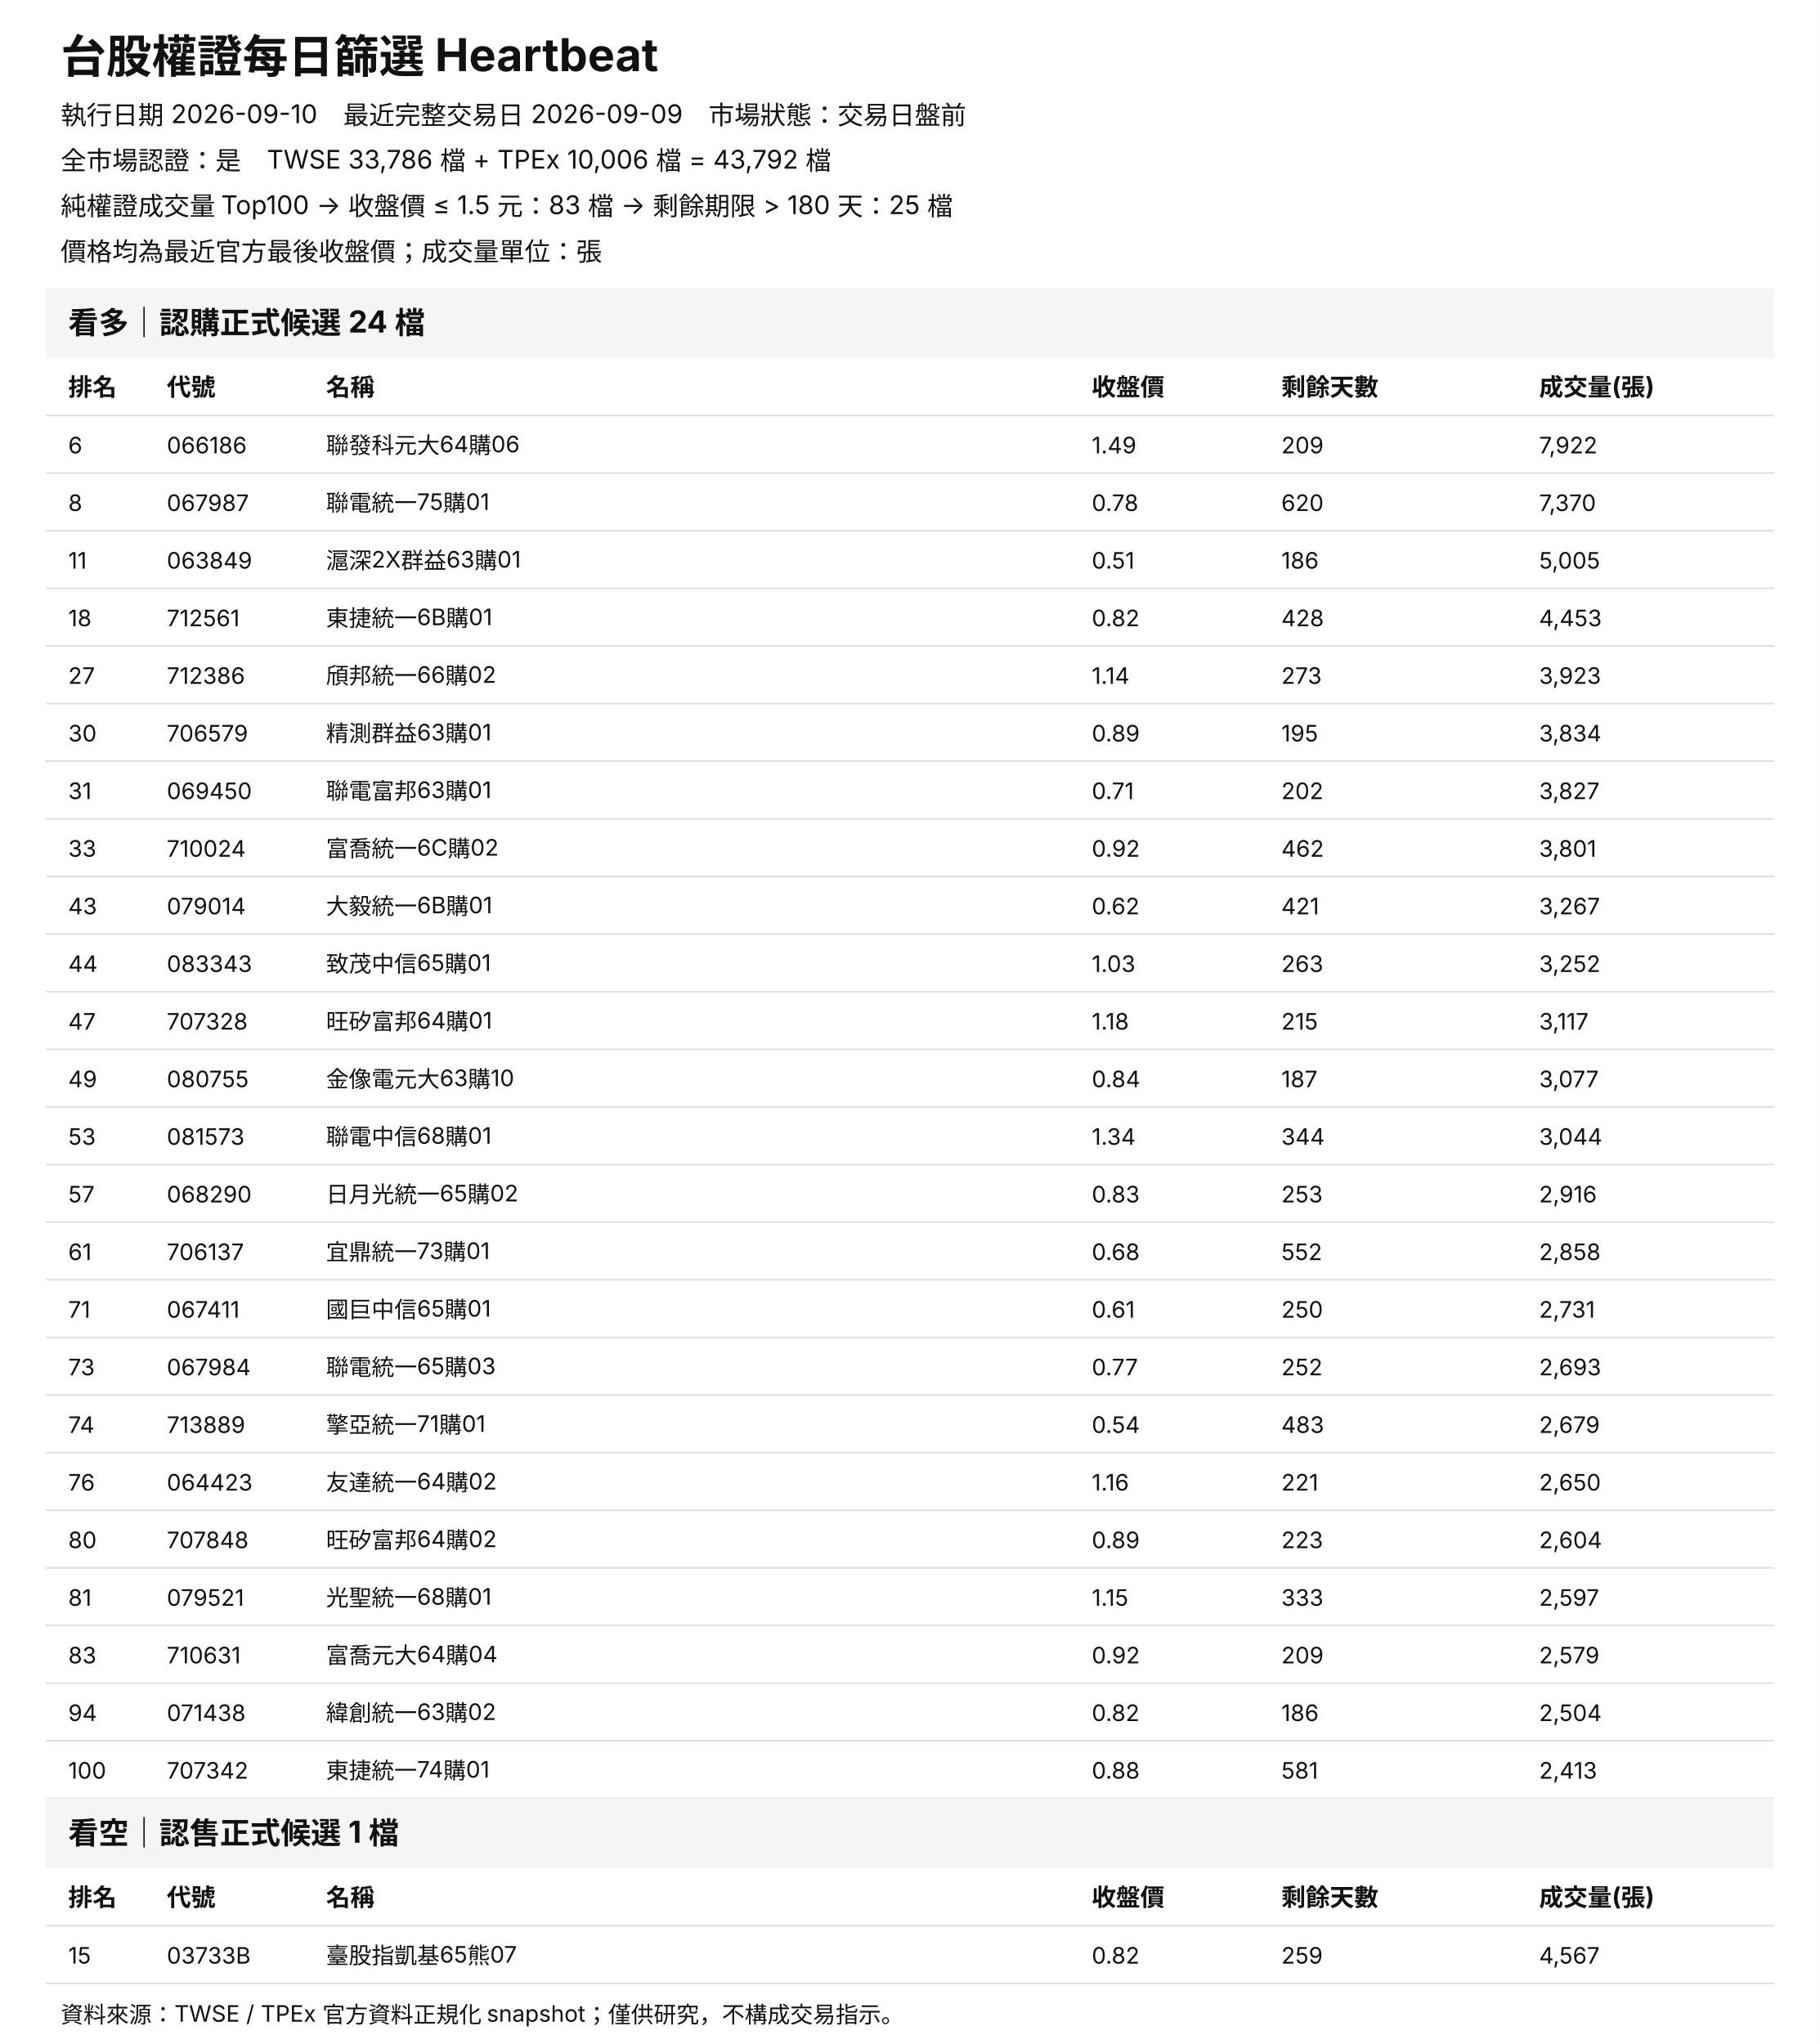
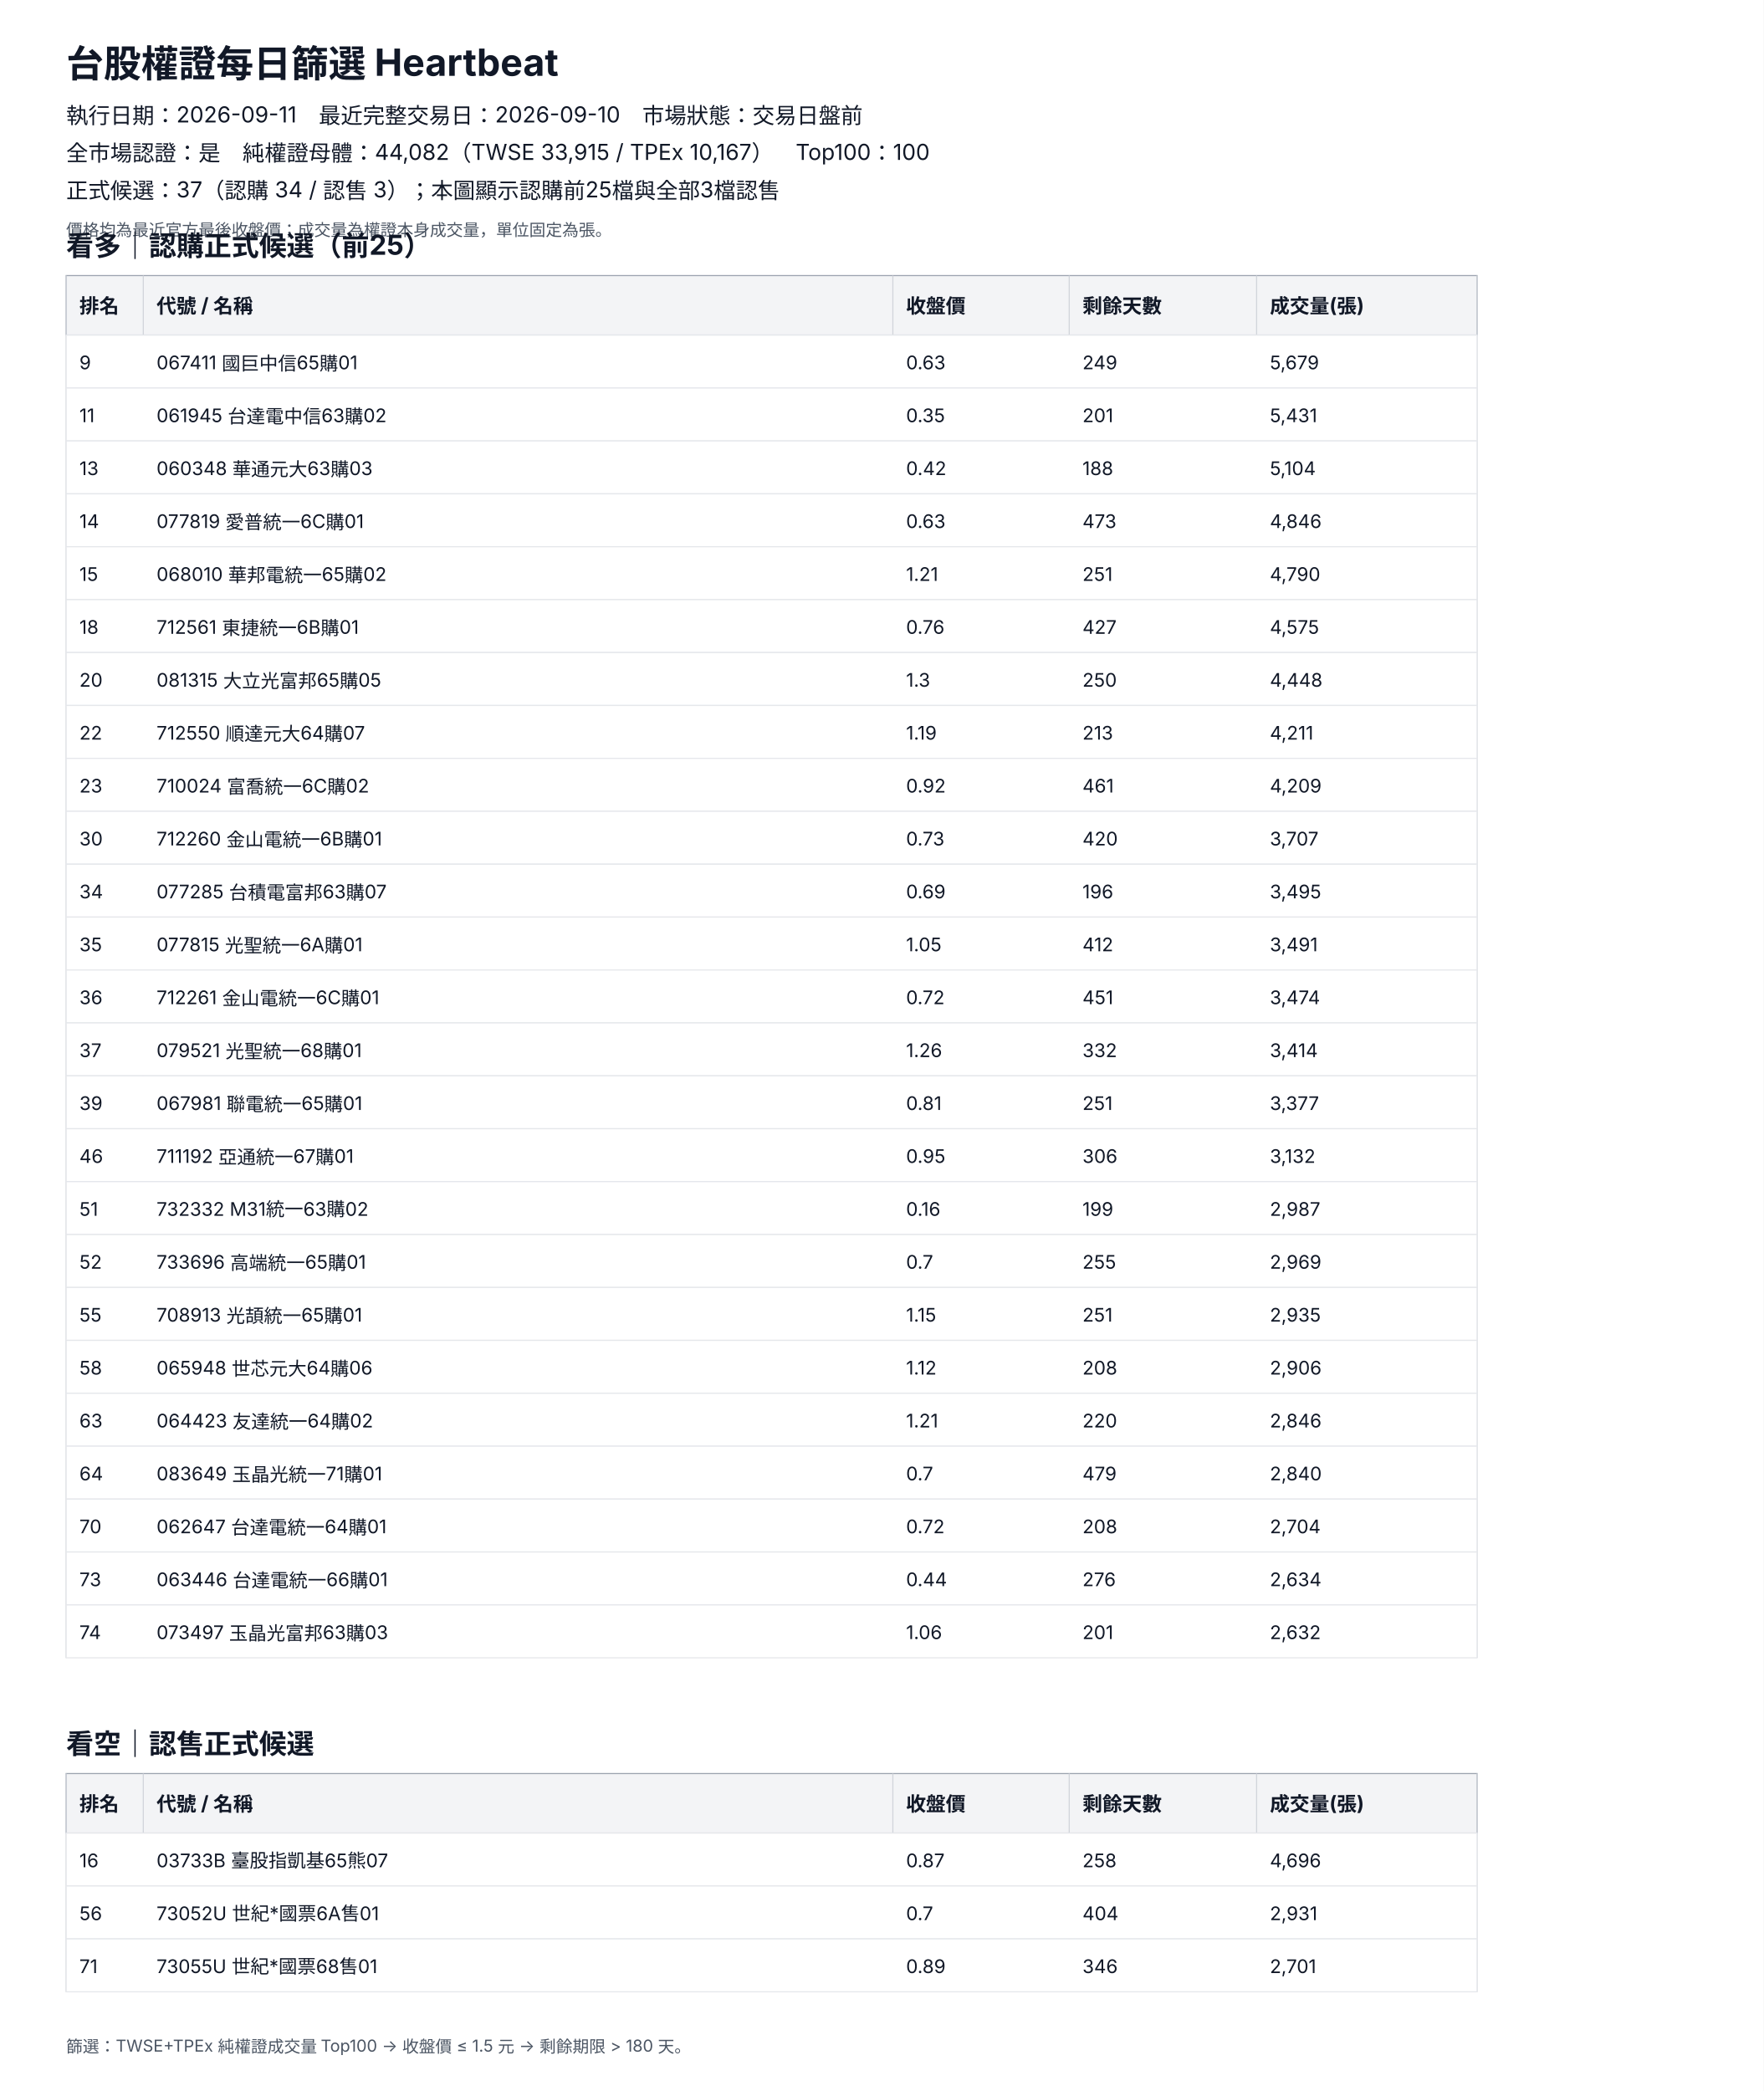
- <svg xmlns="http://www.w3.org/2000/svg" width="1200" height="1348" viewBox="0 0 1200 1348">
-   <rect width="100%" height="100%" fill="white" />
-   <style>text{font-family:-apple-system,BlinkMacSystemFont,"Noto Sans TC","PingFang TC","Microsoft JhengHei",sans-serif;fill:#111}.t{font-size:30px;font-weight:700}.m{font-size:17px}.h{font-size:16px;font-weight:700}.r{font-size:15px}.s{font-size:20px;font-weight:700}.line{stroke:#ddd;stroke-width:1}</style>
-   <text x="40" y="48" class="t">台股權證每日篩選 Heartbeat</text>
-   <text x="40" y="82" class="m">執行日期 2026-09-10　最近完整交易日 2026-09-09　市場狀態：交易日盤前</text>
-   <text x="40" y="112" class="m">全市場認證：是　TWSE 33,786 檔 + TPEx 10,006 檔 = 43,792 檔</text>
-   <text x="40" y="142" class="m">純權證成交量 Top100 → 收盤價 ≤ 1.5 元：83 檔 → 剩餘期限 &gt; 180 天：25 檔</text>
-   <text x="40" y="172" class="m">價格均為最近官方最後收盤價；成交量單位：張</text>
-   <rect x="30" y="190" width="1140" height="46" fill="#f5f5f5" />
-   <text x="45" y="220" class="s">看多｜認購正式候選 24 檔</text>
-   <text x="45" y="261" class="h">排名</text>
-   <text x="110" y="261" class="h">代號</text>
-   <text x="215" y="261" class="h">名稱</text>
-   <text x="720" y="261" class="h">收盤價</text>
-   <text x="845" y="261" class="h">剩餘天數</text>
-   <text x="1015" y="261" class="h">成交量(張)</text>
-   <line x1="30" y1="274" x2="1170" y2="274" class="line" />
-   <text x="45" y="299" class="r">6</text>
-   <text x="110" y="299" class="r">066186</text>
-   <text x="215" y="299" class="r">聯發科元大64購06</text>
-   <text x="720" y="299" class="r">1.49</text>
-   <text x="845" y="299" class="r">209</text>
-   <text x="1015" y="299" class="r">7,922</text>
-   <line x1="30" y1="312" x2="1170" y2="312" class="line" />
-   <text x="45" y="337" class="r">8</text>
-   <text x="110" y="337" class="r">067987</text>
-   <text x="215" y="337" class="r">聯電統一75購01</text>
-   <text x="720" y="337" class="r">0.78</text>
-   <text x="845" y="337" class="r">620</text>
-   <text x="1015" y="337" class="r">7,370</text>
-   <line x1="30" y1="350" x2="1170" y2="350" class="line" />
-   <text x="45" y="375" class="r">11</text>
-   <text x="110" y="375" class="r">063849</text>
-   <text x="215" y="375" class="r">滬深2X群益63購01</text>
-   <text x="720" y="375" class="r">0.51</text>
-   <text x="845" y="375" class="r">186</text>
-   <text x="1015" y="375" class="r">5,005</text>
-   <line x1="30" y1="388" x2="1170" y2="388" class="line" />
-   <text x="45" y="413" class="r">18</text>
-   <text x="110" y="413" class="r">712561</text>
-   <text x="215" y="413" class="r">東捷統一6B購01</text>
-   <text x="720" y="413" class="r">0.82</text>
-   <text x="845" y="413" class="r">428</text>
-   <text x="1015" y="413" class="r">4,453</text>
-   <line x1="30" y1="426" x2="1170" y2="426" class="line" />
-   <text x="45" y="451" class="r">27</text>
-   <text x="110" y="451" class="r">712386</text>
-   <text x="215" y="451" class="r">頎邦統一66購02</text>
-   <text x="720" y="451" class="r">1.14</text>
-   <text x="845" y="451" class="r">273</text>
-   <text x="1015" y="451" class="r">3,923</text>
-   <line x1="30" y1="464" x2="1170" y2="464" class="line" />
-   <text x="45" y="489" class="r">30</text>
-   <text x="110" y="489" class="r">706579</text>
-   <text x="215" y="489" class="r">精測群益63購01</text>
-   <text x="720" y="489" class="r">0.89</text>
-   <text x="845" y="489" class="r">195</text>
-   <text x="1015" y="489" class="r">3,834</text>
-   <line x1="30" y1="502" x2="1170" y2="502" class="line" />
-   <text x="45" y="527" class="r">31</text>
-   <text x="110" y="527" class="r">069450</text>
-   <text x="215" y="527" class="r">聯電富邦63購01</text>
-   <text x="720" y="527" class="r">0.71</text>
-   <text x="845" y="527" class="r">202</text>
-   <text x="1015" y="527" class="r">3,827</text>
-   <line x1="30" y1="540" x2="1170" y2="540" class="line" />
-   <text x="45" y="565" class="r">33</text>
-   <text x="110" y="565" class="r">710024</text>
-   <text x="215" y="565" class="r">富喬統一6C購02</text>
-   <text x="720" y="565" class="r">0.92</text>
-   <text x="845" y="565" class="r">462</text>
-   <text x="1015" y="565" class="r">3,801</text>
-   <line x1="30" y1="578" x2="1170" y2="578" class="line" />
-   <text x="45" y="603" class="r">43</text>
-   <text x="110" y="603" class="r">079014</text>
-   <text x="215" y="603" class="r">大毅統一6B購01</text>
-   <text x="720" y="603" class="r">0.62</text>
-   <text x="845" y="603" class="r">421</text>
-   <text x="1015" y="603" class="r">3,267</text>
-   <line x1="30" y1="616" x2="1170" y2="616" class="line" />
-   <text x="45" y="641" class="r">44</text>
-   <text x="110" y="641" class="r">083343</text>
-   <text x="215" y="641" class="r">致茂中信65購01</text>
-   <text x="720" y="641" class="r">1.03</text>
-   <text x="845" y="641" class="r">263</text>
-   <text x="1015" y="641" class="r">3,252</text>
-   <line x1="30" y1="654" x2="1170" y2="654" class="line" />
-   <text x="45" y="679" class="r">47</text>
-   <text x="110" y="679" class="r">707328</text>
-   <text x="215" y="679" class="r">旺矽富邦64購01</text>
-   <text x="720" y="679" class="r">1.18</text>
-   <text x="845" y="679" class="r">215</text>
-   <text x="1015" y="679" class="r">3,117</text>
-   <line x1="30" y1="692" x2="1170" y2="692" class="line" />
-   <text x="45" y="717" class="r">49</text>
-   <text x="110" y="717" class="r">080755</text>
-   <text x="215" y="717" class="r">金像電元大63購10</text>
-   <text x="720" y="717" class="r">0.84</text>
-   <text x="845" y="717" class="r">187</text>
-   <text x="1015" y="717" class="r">3,077</text>
-   <line x1="30" y1="730" x2="1170" y2="730" class="line" />
-   <text x="45" y="755" class="r">53</text>
-   <text x="110" y="755" class="r">081573</text>
-   <text x="215" y="755" class="r">聯電中信68購01</text>
-   <text x="720" y="755" class="r">1.34</text>
-   <text x="845" y="755" class="r">344</text>
-   <text x="1015" y="755" class="r">3,044</text>
-   <line x1="30" y1="768" x2="1170" y2="768" class="line" />
-   <text x="45" y="793" class="r">57</text>
-   <text x="110" y="793" class="r">068290</text>
-   <text x="215" y="793" class="r">日月光統一65購02</text>
-   <text x="720" y="793" class="r">0.83</text>
-   <text x="845" y="793" class="r">253</text>
-   <text x="1015" y="793" class="r">2,916</text>
-   <line x1="30" y1="806" x2="1170" y2="806" class="line" />
-   <text x="45" y="831" class="r">61</text>
-   <text x="110" y="831" class="r">706137</text>
-   <text x="215" y="831" class="r">宜鼎統一73購01</text>
-   <text x="720" y="831" class="r">0.68</text>
-   <text x="845" y="831" class="r">552</text>
-   <text x="1015" y="831" class="r">2,858</text>
-   <line x1="30" y1="844" x2="1170" y2="844" class="line" />
-   <text x="45" y="869" class="r">71</text>
-   <text x="110" y="869" class="r">067411</text>
-   <text x="215" y="869" class="r">國巨中信65購01</text>
-   <text x="720" y="869" class="r">0.61</text>
-   <text x="845" y="869" class="r">250</text>
-   <text x="1015" y="869" class="r">2,731</text>
-   <line x1="30" y1="882" x2="1170" y2="882" class="line" />
-   <text x="45" y="907" class="r">73</text>
-   <text x="110" y="907" class="r">067984</text>
-   <text x="215" y="907" class="r">聯電統一65購03</text>
-   <text x="720" y="907" class="r">0.77</text>
-   <text x="845" y="907" class="r">252</text>
-   <text x="1015" y="907" class="r">2,693</text>
-   <line x1="30" y1="920" x2="1170" y2="920" class="line" />
-   <text x="45" y="945" class="r">74</text>
-   <text x="110" y="945" class="r">713889</text>
-   <text x="215" y="945" class="r">擎亞統一71購01</text>
-   <text x="720" y="945" class="r">0.54</text>
-   <text x="845" y="945" class="r">483</text>
-   <text x="1015" y="945" class="r">2,679</text>
-   <line x1="30" y1="958" x2="1170" y2="958" class="line" />
-   <text x="45" y="983" class="r">76</text>
-   <text x="110" y="983" class="r">064423</text>
-   <text x="215" y="983" class="r">友達統一64購02</text>
-   <text x="720" y="983" class="r">1.16</text>
-   <text x="845" y="983" class="r">221</text>
-   <text x="1015" y="983" class="r">2,650</text>
-   <line x1="30" y1="996" x2="1170" y2="996" class="line" />
-   <text x="45" y="1021" class="r">80</text>
-   <text x="110" y="1021" class="r">707848</text>
-   <text x="215" y="1021" class="r">旺矽富邦64購02</text>
-   <text x="720" y="1021" class="r">0.89</text>
-   <text x="845" y="1021" class="r">223</text>
-   <text x="1015" y="1021" class="r">2,604</text>
-   <line x1="30" y1="1034" x2="1170" y2="1034" class="line" />
-   <text x="45" y="1059" class="r">81</text>
-   <text x="110" y="1059" class="r">079521</text>
-   <text x="215" y="1059" class="r">光聖統一68購01</text>
-   <text x="720" y="1059" class="r">1.15</text>
-   <text x="845" y="1059" class="r">333</text>
-   <text x="1015" y="1059" class="r">2,597</text>
-   <line x1="30" y1="1072" x2="1170" y2="1072" class="line" />
-   <text x="45" y="1097" class="r">83</text>
-   <text x="110" y="1097" class="r">710631</text>
-   <text x="215" y="1097" class="r">富喬元大64購04</text>
-   <text x="720" y="1097" class="r">0.92</text>
-   <text x="845" y="1097" class="r">209</text>
-   <text x="1015" y="1097" class="r">2,579</text>
-   <line x1="30" y1="1110" x2="1170" y2="1110" class="line" />
-   <text x="45" y="1135" class="r">94</text>
-   <text x="110" y="1135" class="r">071438</text>
-   <text x="215" y="1135" class="r">緯創統一63購02</text>
-   <text x="720" y="1135" class="r">0.82</text>
-   <text x="845" y="1135" class="r">186</text>
-   <text x="1015" y="1135" class="r">2,504</text>
-   <line x1="30" y1="1148" x2="1170" y2="1148" class="line" />
-   <text x="45" y="1173" class="r">100</text>
-   <text x="110" y="1173" class="r">707342</text>
-   <text x="215" y="1173" class="r">東捷統一74購01</text>
-   <text x="720" y="1173" class="r">0.88</text>
-   <text x="845" y="1173" class="r">581</text>
-   <text x="1015" y="1173" class="r">2,413</text>
-   <line x1="30" y1="1186" x2="1170" y2="1186" class="line" />
-   <rect x="30" y="1186" width="1140" height="46" fill="#f5f5f5" />
-   <text x="45" y="1216" class="s">看空｜認售正式候選 1 檔</text>
-   <text x="45" y="1257" class="h">排名</text>
-   <text x="110" y="1257" class="h">代號</text>
-   <text x="215" y="1257" class="h">名稱</text>
-   <text x="720" y="1257" class="h">收盤價</text>
-   <text x="845" y="1257" class="h">剩餘天數</text>
-   <text x="1015" y="1257" class="h">成交量(張)</text>
-   <line x1="30" y1="1270" x2="1170" y2="1270" class="line" />
-   <text x="45" y="1295" class="r">15</text>
-   <text x="110" y="1295" class="r">03733B</text>
-   <text x="215" y="1295" class="r">臺股指凱基65熊07</text>
-   <text x="720" y="1295" class="r">0.82</text>
-   <text x="845" y="1295" class="r">259</text>
-   <text x="1015" y="1295" class="r">4,567</text>
-   <line x1="30" y1="1308" x2="1170" y2="1308" class="line" />
-   <text x="40" y="1334" class="r">資料來源：TWSE / TPEx 官方資料正規化 snapshot；僅供研究，不構成交易指示。</text>
+ <svg xmlns="http://www.w3.org/2000/svg" width="1600" height="1897" viewBox="0 0 1600 1897">
+   <rect width="100%" height="100%" fill="#ffffff" />
+   <style>text{font-family:-apple-system,BlinkMacSystemFont,"Segoe UI","Noto Sans TC","Microsoft JhengHei",sans-serif;fill:#111827}.title{font-size:34px;font-weight:700}.meta{font-size:20px}.section{font-size:25px;font-weight:700}.th{font-size:18px;font-weight:700}.td{font-size:17px}.muted{fill:#4b5563}.small{font-size:15px}</style>
+   <text x="60" y="70" class="title">台股權證每日篩選 Heartbeat</text>
+   <text x="60" y="112" class="meta">執行日期：2026-09-11　最近完整交易日：2026-09-10　市場狀態：交易日盤前</text>
+   <text x="60" y="146" class="meta">全市場認證：是　純權證母體：44,082（TWSE 33,915 / TPEx 10,167）　Top100：100</text>
+   <text x="60" y="180" class="meta">正式候選：37（認購 34 / 認售 3）；本圖顯示認購前25檔與全部3檔認售</text>
+   <text x="60" y="214" class="small muted">價格均為最近官方最後收盤價；成交量為權證本身成交量，單位固定為張。</text>
+   <text x="60" y="232" class="section">看多｜認購正式候選（前25）</text>
+   <rect x="60" y="250" width="1280" height="54" fill="#f3f4f6" stroke="#9ca3af" />
+   <line x1="60" y1="250" x2="60" y2="1504" stroke="#d1d5db" />
+   <text x="72" y="284" class="th">排名</text>
+   <line x1="130" y1="250" x2="130" y2="1504" stroke="#d1d5db" />
+   <text x="142" y="284" class="th">代號 / 名稱</text>
+   <line x1="810" y1="250" x2="810" y2="1504" stroke="#d1d5db" />
+   <text x="822" y="284" class="th">收盤價</text>
+   <line x1="970" y1="250" x2="970" y2="1504" stroke="#d1d5db" />
+   <text x="982" y="284" class="th">剩餘天數</text>
+   <line x1="1140" y1="250" x2="1140" y2="1504" stroke="#d1d5db" />
+   <text x="1152" y="284" class="th">成交量(張)</text>
+   <line x1="1340" y1="250" x2="1340" y2="1504" stroke="#d1d5db" />
+   <rect x="60" y="304" width="1280" height="48" fill="#fff" stroke="#e5e7eb" />
+   <text x="72" y="335" class="td">9</text>
+   <text x="142" y="335" class="td">067411  國巨中信65購01</text>
+   <text x="822" y="335" class="td">0.63</text>
+   <text x="982" y="335" class="td">249</text>
+   <text x="1152" y="335" class="td">5,679</text>
+   <rect x="60" y="352" width="1280" height="48" fill="#fff" stroke="#e5e7eb" />
+   <text x="72" y="383" class="td">11</text>
+   <text x="142" y="383" class="td">061945  台達電中信63購02</text>
+   <text x="822" y="383" class="td">0.35</text>
+   <text x="982" y="383" class="td">201</text>
+   <text x="1152" y="383" class="td">5,431</text>
+   <rect x="60" y="400" width="1280" height="48" fill="#fff" stroke="#e5e7eb" />
+   <text x="72" y="431" class="td">13</text>
+   <text x="142" y="431" class="td">060348  華通元大63購03</text>
+   <text x="822" y="431" class="td">0.42</text>
+   <text x="982" y="431" class="td">188</text>
+   <text x="1152" y="431" class="td">5,104</text>
+   <rect x="60" y="448" width="1280" height="48" fill="#fff" stroke="#e5e7eb" />
+   <text x="72" y="479" class="td">14</text>
+   <text x="142" y="479" class="td">077819  愛普統一6C購01</text>
+   <text x="822" y="479" class="td">0.63</text>
+   <text x="982" y="479" class="td">473</text>
+   <text x="1152" y="479" class="td">4,846</text>
+   <rect x="60" y="496" width="1280" height="48" fill="#fff" stroke="#e5e7eb" />
+   <text x="72" y="527" class="td">15</text>
+   <text x="142" y="527" class="td">068010  華邦電統一65購02</text>
+   <text x="822" y="527" class="td">1.21</text>
+   <text x="982" y="527" class="td">251</text>
+   <text x="1152" y="527" class="td">4,790</text>
+   <rect x="60" y="544" width="1280" height="48" fill="#fff" stroke="#e5e7eb" />
+   <text x="72" y="575" class="td">18</text>
+   <text x="142" y="575" class="td">712561  東捷統一6B購01</text>
+   <text x="822" y="575" class="td">0.76</text>
+   <text x="982" y="575" class="td">427</text>
+   <text x="1152" y="575" class="td">4,575</text>
+   <rect x="60" y="592" width="1280" height="48" fill="#fff" stroke="#e5e7eb" />
+   <text x="72" y="623" class="td">20</text>
+   <text x="142" y="623" class="td">081315  大立光富邦65購05</text>
+   <text x="822" y="623" class="td">1.3</text>
+   <text x="982" y="623" class="td">250</text>
+   <text x="1152" y="623" class="td">4,448</text>
+   <rect x="60" y="640" width="1280" height="48" fill="#fff" stroke="#e5e7eb" />
+   <text x="72" y="671" class="td">22</text>
+   <text x="142" y="671" class="td">712550  順達元大64購07</text>
+   <text x="822" y="671" class="td">1.19</text>
+   <text x="982" y="671" class="td">213</text>
+   <text x="1152" y="671" class="td">4,211</text>
+   <rect x="60" y="688" width="1280" height="48" fill="#fff" stroke="#e5e7eb" />
+   <text x="72" y="719" class="td">23</text>
+   <text x="142" y="719" class="td">710024  富喬統一6C購02</text>
+   <text x="822" y="719" class="td">0.92</text>
+   <text x="982" y="719" class="td">461</text>
+   <text x="1152" y="719" class="td">4,209</text>
+   <rect x="60" y="736" width="1280" height="48" fill="#fff" stroke="#e5e7eb" />
+   <text x="72" y="767" class="td">30</text>
+   <text x="142" y="767" class="td">712260  金山電統一6B購01</text>
+   <text x="822" y="767" class="td">0.73</text>
+   <text x="982" y="767" class="td">420</text>
+   <text x="1152" y="767" class="td">3,707</text>
+   <rect x="60" y="784" width="1280" height="48" fill="#fff" stroke="#e5e7eb" />
+   <text x="72" y="815" class="td">34</text>
+   <text x="142" y="815" class="td">077285  台積電富邦63購07</text>
+   <text x="822" y="815" class="td">0.69</text>
+   <text x="982" y="815" class="td">196</text>
+   <text x="1152" y="815" class="td">3,495</text>
+   <rect x="60" y="832" width="1280" height="48" fill="#fff" stroke="#e5e7eb" />
+   <text x="72" y="863" class="td">35</text>
+   <text x="142" y="863" class="td">077815  光聖統一6A購01</text>
+   <text x="822" y="863" class="td">1.05</text>
+   <text x="982" y="863" class="td">412</text>
+   <text x="1152" y="863" class="td">3,491</text>
+   <rect x="60" y="880" width="1280" height="48" fill="#fff" stroke="#e5e7eb" />
+   <text x="72" y="911" class="td">36</text>
+   <text x="142" y="911" class="td">712261  金山電統一6C購01</text>
+   <text x="822" y="911" class="td">0.72</text>
+   <text x="982" y="911" class="td">451</text>
+   <text x="1152" y="911" class="td">3,474</text>
+   <rect x="60" y="928" width="1280" height="48" fill="#fff" stroke="#e5e7eb" />
+   <text x="72" y="959" class="td">37</text>
+   <text x="142" y="959" class="td">079521  光聖統一68購01</text>
+   <text x="822" y="959" class="td">1.26</text>
+   <text x="982" y="959" class="td">332</text>
+   <text x="1152" y="959" class="td">3,414</text>
+   <rect x="60" y="976" width="1280" height="48" fill="#fff" stroke="#e5e7eb" />
+   <text x="72" y="1007" class="td">39</text>
+   <text x="142" y="1007" class="td">067981  聯電統一65購01</text>
+   <text x="822" y="1007" class="td">0.81</text>
+   <text x="982" y="1007" class="td">251</text>
+   <text x="1152" y="1007" class="td">3,377</text>
+   <rect x="60" y="1024" width="1280" height="48" fill="#fff" stroke="#e5e7eb" />
+   <text x="72" y="1055" class="td">46</text>
+   <text x="142" y="1055" class="td">711192  亞通統一67購01</text>
+   <text x="822" y="1055" class="td">0.95</text>
+   <text x="982" y="1055" class="td">306</text>
+   <text x="1152" y="1055" class="td">3,132</text>
+   <rect x="60" y="1072" width="1280" height="48" fill="#fff" stroke="#e5e7eb" />
+   <text x="72" y="1103" class="td">51</text>
+   <text x="142" y="1103" class="td">732332  M31統一63購02</text>
+   <text x="822" y="1103" class="td">0.16</text>
+   <text x="982" y="1103" class="td">199</text>
+   <text x="1152" y="1103" class="td">2,987</text>
+   <rect x="60" y="1120" width="1280" height="48" fill="#fff" stroke="#e5e7eb" />
+   <text x="72" y="1151" class="td">52</text>
+   <text x="142" y="1151" class="td">733696  高端統一65購01</text>
+   <text x="822" y="1151" class="td">0.7</text>
+   <text x="982" y="1151" class="td">255</text>
+   <text x="1152" y="1151" class="td">2,969</text>
+   <rect x="60" y="1168" width="1280" height="48" fill="#fff" stroke="#e5e7eb" />
+   <text x="72" y="1199" class="td">55</text>
+   <text x="142" y="1199" class="td">708913  光頡統一65購01</text>
+   <text x="822" y="1199" class="td">1.15</text>
+   <text x="982" y="1199" class="td">251</text>
+   <text x="1152" y="1199" class="td">2,935</text>
+   <rect x="60" y="1216" width="1280" height="48" fill="#fff" stroke="#e5e7eb" />
+   <text x="72" y="1247" class="td">58</text>
+   <text x="142" y="1247" class="td">065948  世芯元大64購06</text>
+   <text x="822" y="1247" class="td">1.12</text>
+   <text x="982" y="1247" class="td">208</text>
+   <text x="1152" y="1247" class="td">2,906</text>
+   <rect x="60" y="1264" width="1280" height="48" fill="#fff" stroke="#e5e7eb" />
+   <text x="72" y="1295" class="td">63</text>
+   <text x="142" y="1295" class="td">064423  友達統一64購02</text>
+   <text x="822" y="1295" class="td">1.21</text>
+   <text x="982" y="1295" class="td">220</text>
+   <text x="1152" y="1295" class="td">2,846</text>
+   <rect x="60" y="1312" width="1280" height="48" fill="#fff" stroke="#e5e7eb" />
+   <text x="72" y="1343" class="td">64</text>
+   <text x="142" y="1343" class="td">083649  玉晶光統一71購01</text>
+   <text x="822" y="1343" class="td">0.7</text>
+   <text x="982" y="1343" class="td">479</text>
+   <text x="1152" y="1343" class="td">2,840</text>
+   <rect x="60" y="1360" width="1280" height="48" fill="#fff" stroke="#e5e7eb" />
+   <text x="72" y="1391" class="td">70</text>
+   <text x="142" y="1391" class="td">062647  台達電統一64購01</text>
+   <text x="822" y="1391" class="td">0.72</text>
+   <text x="982" y="1391" class="td">208</text>
+   <text x="1152" y="1391" class="td">2,704</text>
+   <rect x="60" y="1408" width="1280" height="48" fill="#fff" stroke="#e5e7eb" />
+   <text x="72" y="1439" class="td">73</text>
+   <text x="142" y="1439" class="td">063446  台達電統一66購01</text>
+   <text x="822" y="1439" class="td">0.44</text>
+   <text x="982" y="1439" class="td">276</text>
+   <text x="1152" y="1439" class="td">2,634</text>
+   <rect x="60" y="1456" width="1280" height="48" fill="#fff" stroke="#e5e7eb" />
+   <text x="72" y="1487" class="td">74</text>
+   <text x="142" y="1487" class="td">073497  玉晶光富邦63購03</text>
+   <text x="822" y="1487" class="td">1.06</text>
+   <text x="982" y="1487" class="td">201</text>
+   <text x="1152" y="1487" class="td">2,632</text>
+   <text x="60" y="1591" class="section">看空｜認售正式候選</text>
+   <rect x="60" y="1609" width="1280" height="54" fill="#f3f4f6" stroke="#9ca3af" />
+   <line x1="60" y1="1609" x2="60" y2="1807" stroke="#d1d5db" />
+   <text x="72" y="1643" class="th">排名</text>
+   <line x1="130" y1="1609" x2="130" y2="1807" stroke="#d1d5db" />
+   <text x="142" y="1643" class="th">代號 / 名稱</text>
+   <line x1="810" y1="1609" x2="810" y2="1807" stroke="#d1d5db" />
+   <text x="822" y="1643" class="th">收盤價</text>
+   <line x1="970" y1="1609" x2="970" y2="1807" stroke="#d1d5db" />
+   <text x="982" y="1643" class="th">剩餘天數</text>
+   <line x1="1140" y1="1609" x2="1140" y2="1807" stroke="#d1d5db" />
+   <text x="1152" y="1643" class="th">成交量(張)</text>
+   <line x1="1340" y1="1609" x2="1340" y2="1807" stroke="#d1d5db" />
+   <rect x="60" y="1663" width="1280" height="48" fill="#fff" stroke="#e5e7eb" />
+   <text x="72" y="1694" class="td">16</text>
+   <text x="142" y="1694" class="td">03733B  臺股指凱基65熊07</text>
+   <text x="822" y="1694" class="td">0.87</text>
+   <text x="982" y="1694" class="td">258</text>
+   <text x="1152" y="1694" class="td">4,696</text>
+   <rect x="60" y="1711" width="1280" height="48" fill="#fff" stroke="#e5e7eb" />
+   <text x="72" y="1742" class="td">56</text>
+   <text x="142" y="1742" class="td">73052U  世紀*國票6A售01</text>
+   <text x="822" y="1742" class="td">0.7</text>
+   <text x="982" y="1742" class="td">404</text>
+   <text x="1152" y="1742" class="td">2,931</text>
+   <rect x="60" y="1759" width="1280" height="48" fill="#fff" stroke="#e5e7eb" />
+   <text x="72" y="1790" class="td">71</text>
+   <text x="142" y="1790" class="td">73055U  世紀*國票68售01</text>
+   <text x="822" y="1790" class="td">0.89</text>
+   <text x="982" y="1790" class="td">346</text>
+   <text x="1152" y="1790" class="td">2,701</text>
+   <text x="60" y="1862" class="small muted">篩選：TWSE+TPEx 純權證成交量 Top100 → 收盤價 ≤ 1.5 元 → 剩餘期限 &gt; 180 天。</text>
</svg>
